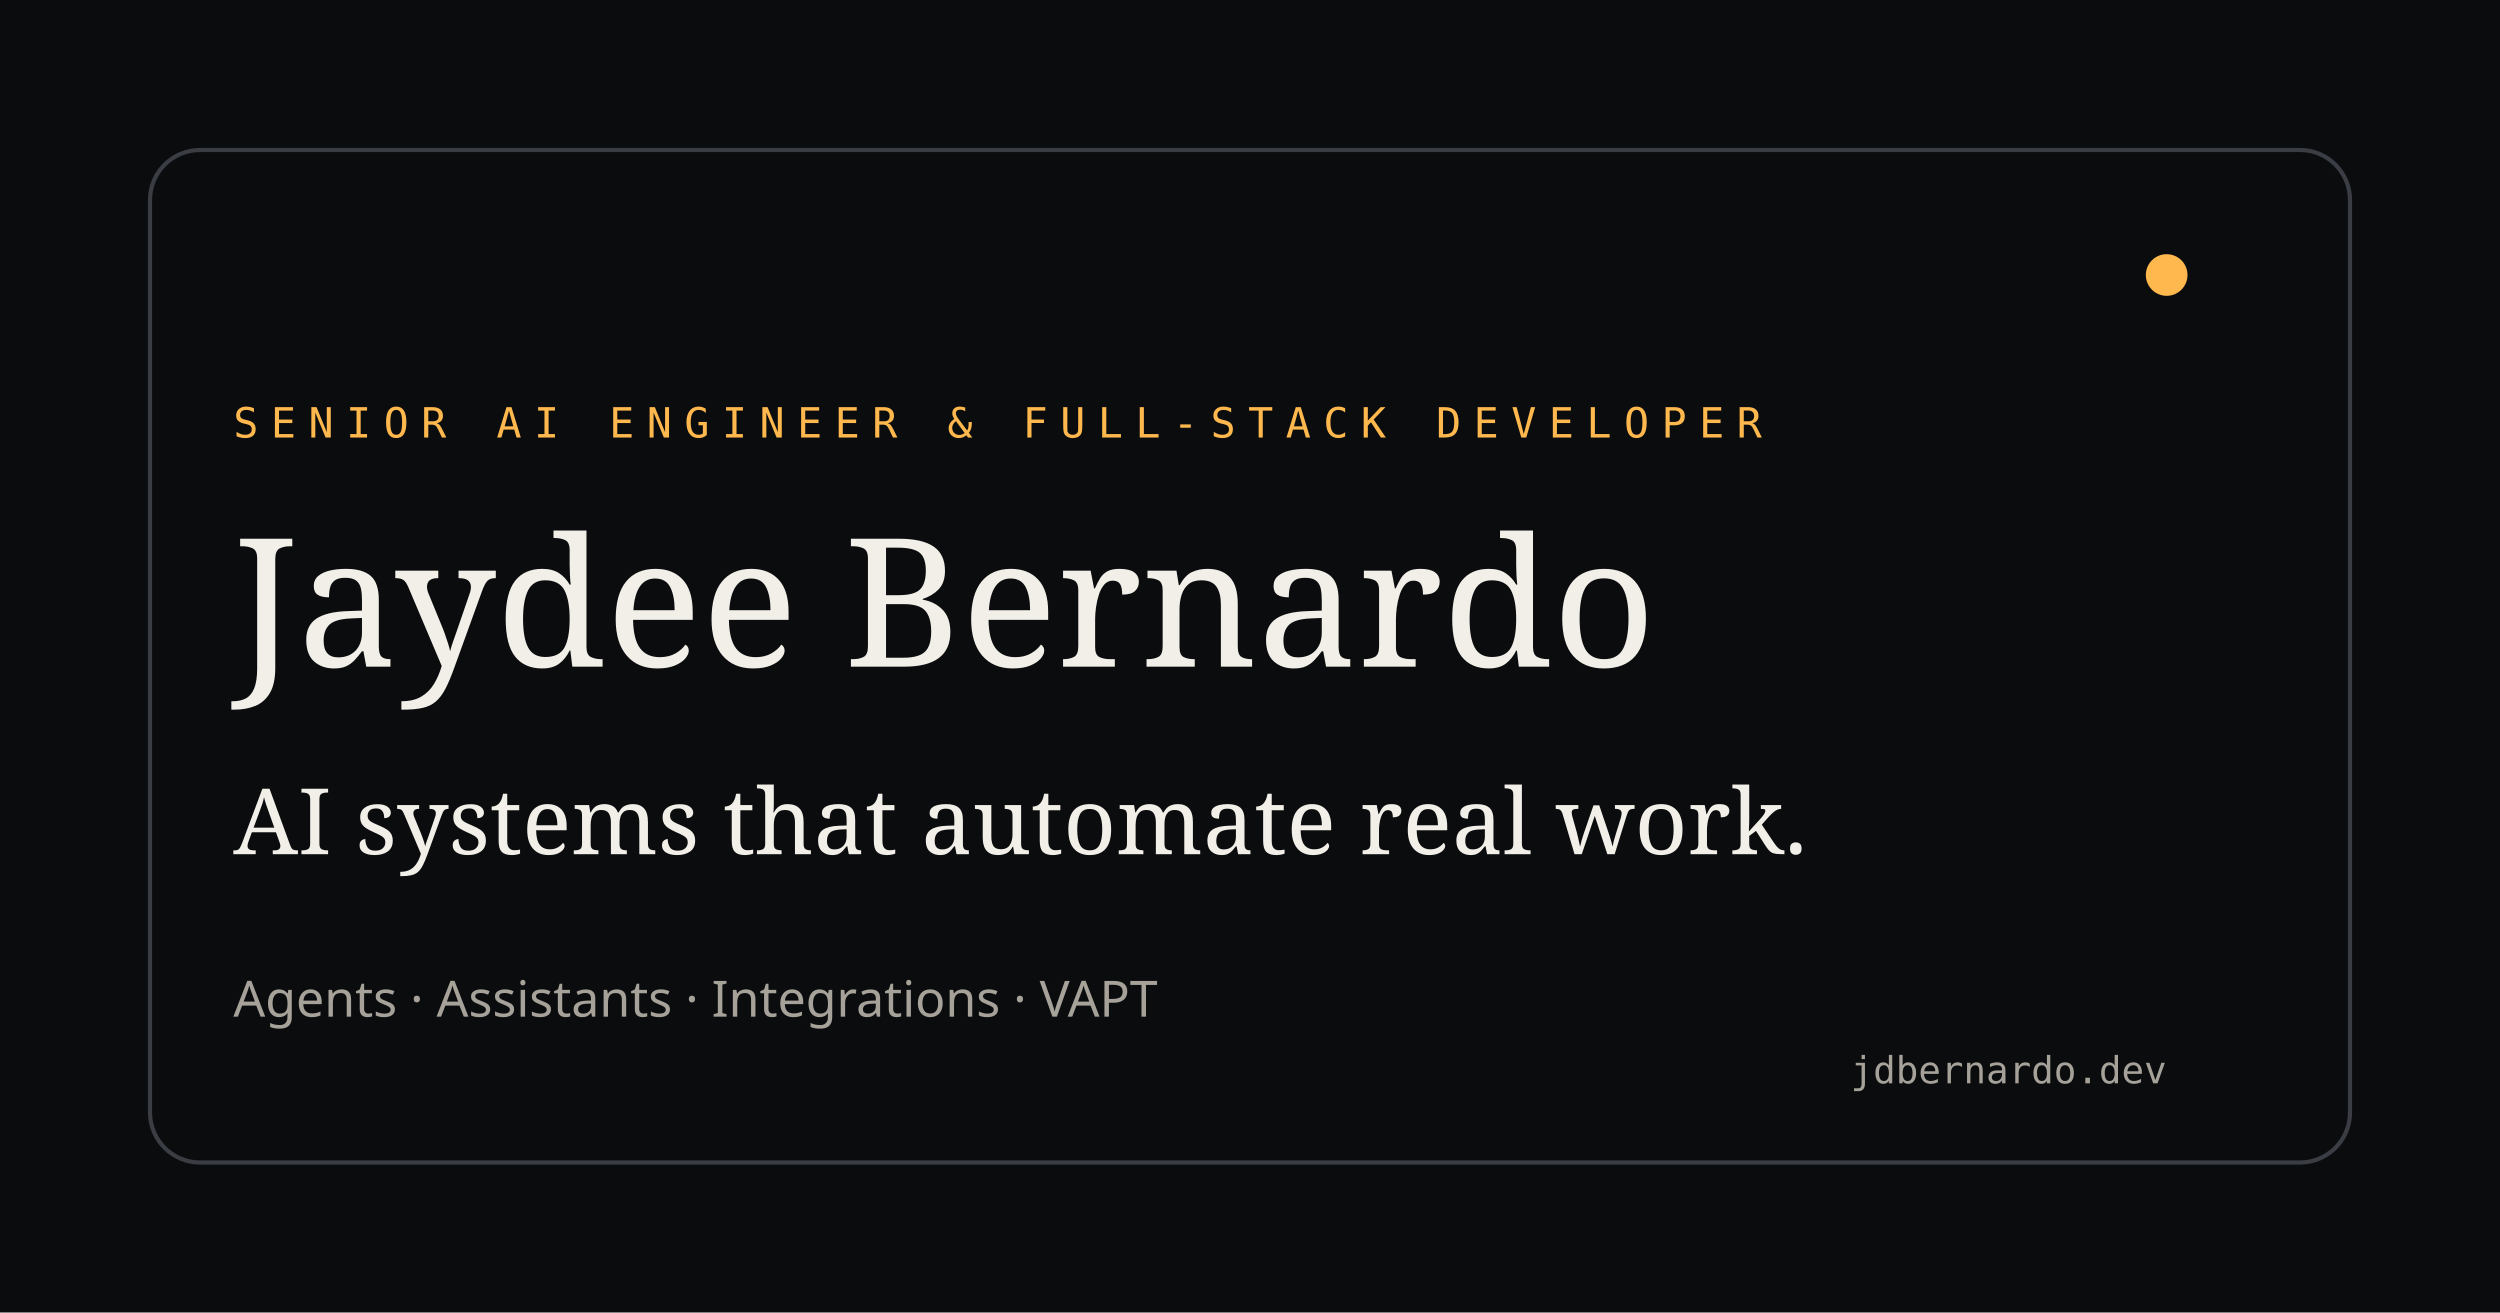
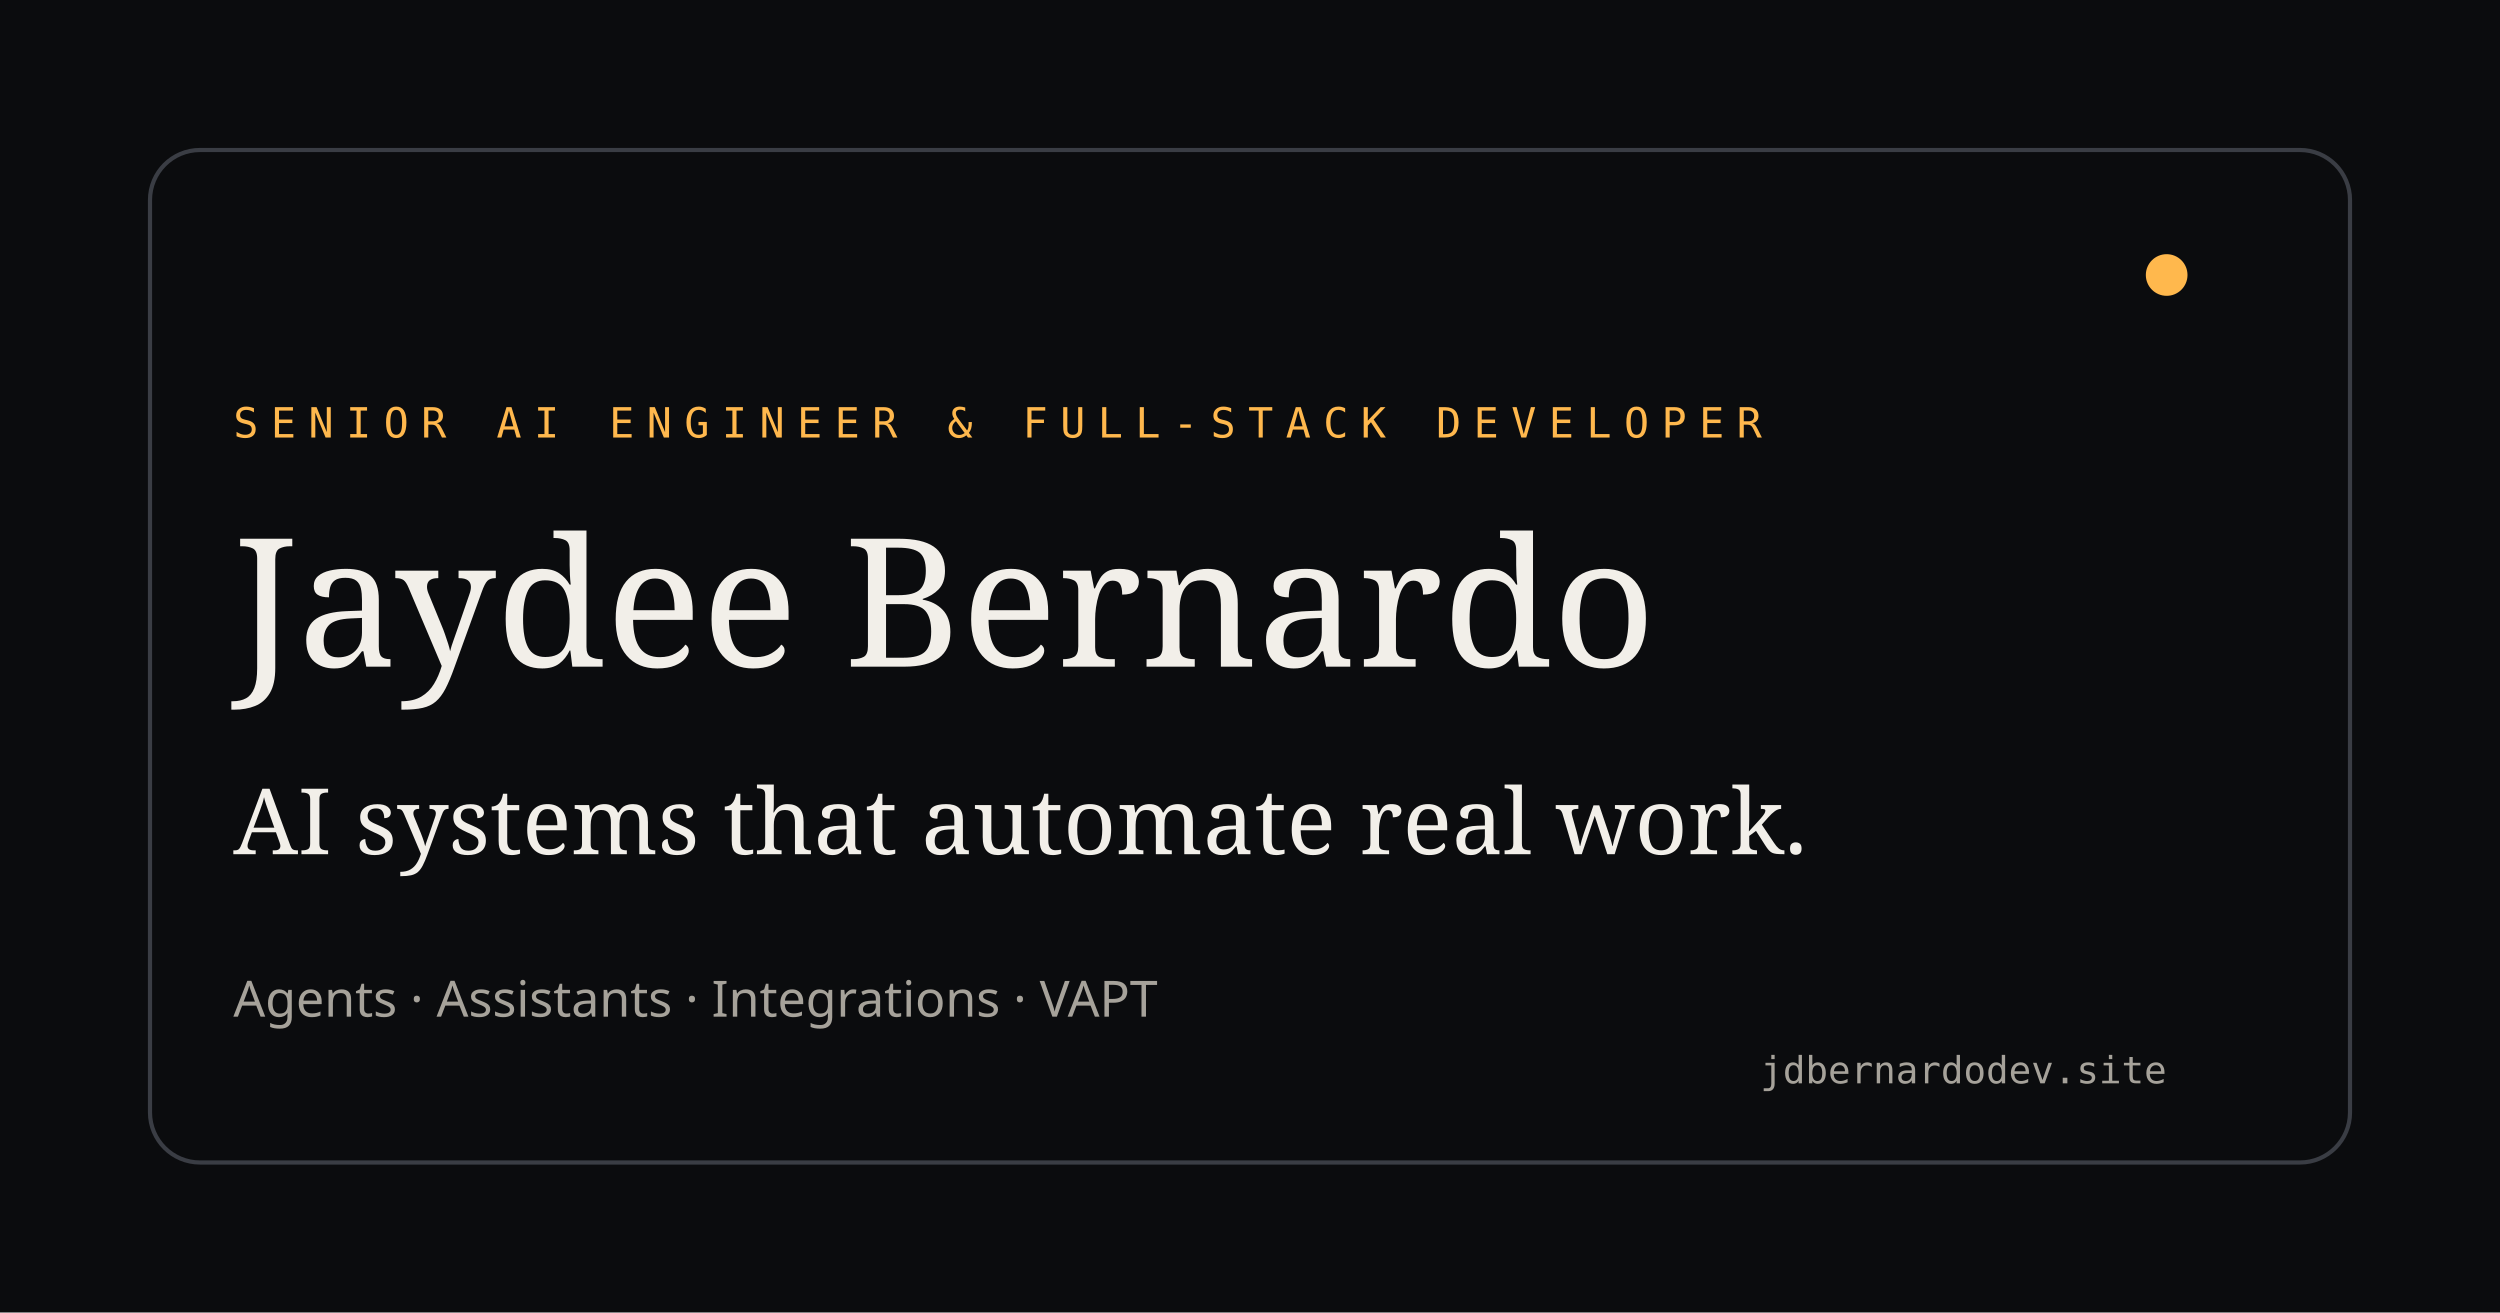
<svg xmlns="http://www.w3.org/2000/svg" width="1200" height="630" viewBox="0 0 1200 630">
  <rect width="1200" height="630" fill="#0b0c0e" />
  <rect x="72" y="72" width="1056" height="486" rx="24" fill="none" stroke="#3a3d44" stroke-width="2" />
  <circle cx="1040" cy="132" r="10" fill="#ffb84d" />
  <text x="112" y="210" fill="#ffb84d" font-family="monospace" font-size="20" letter-spacing="6">SENIOR AI ENGINEER &amp; FULL-STACK DEVELOPER</text>
  <text x="112" y="320" fill="#f2efe9" font-family="Georgia, serif" font-size="86">Jaydee Bernardo</text>
  <text x="112" y="410" fill="#f2efe9" font-family="Georgia, serif" font-size="44">AI systems that automate real work.</text>
  <text x="112" y="488" fill="#a6a29a" font-family="sans-serif" font-size="24">Agents · Assistants · Integrations · VAPT</text>
-   <text x="1040" y="520" fill="#a6a29a" font-family="monospace" font-size="18" text-anchor="end">jdbernardo.dev</text>
+   <text x="1040" y="520" fill="#a6a29a" font-family="monospace" font-size="18" text-anchor="end">jdbernardodev.site</text>
</svg>
